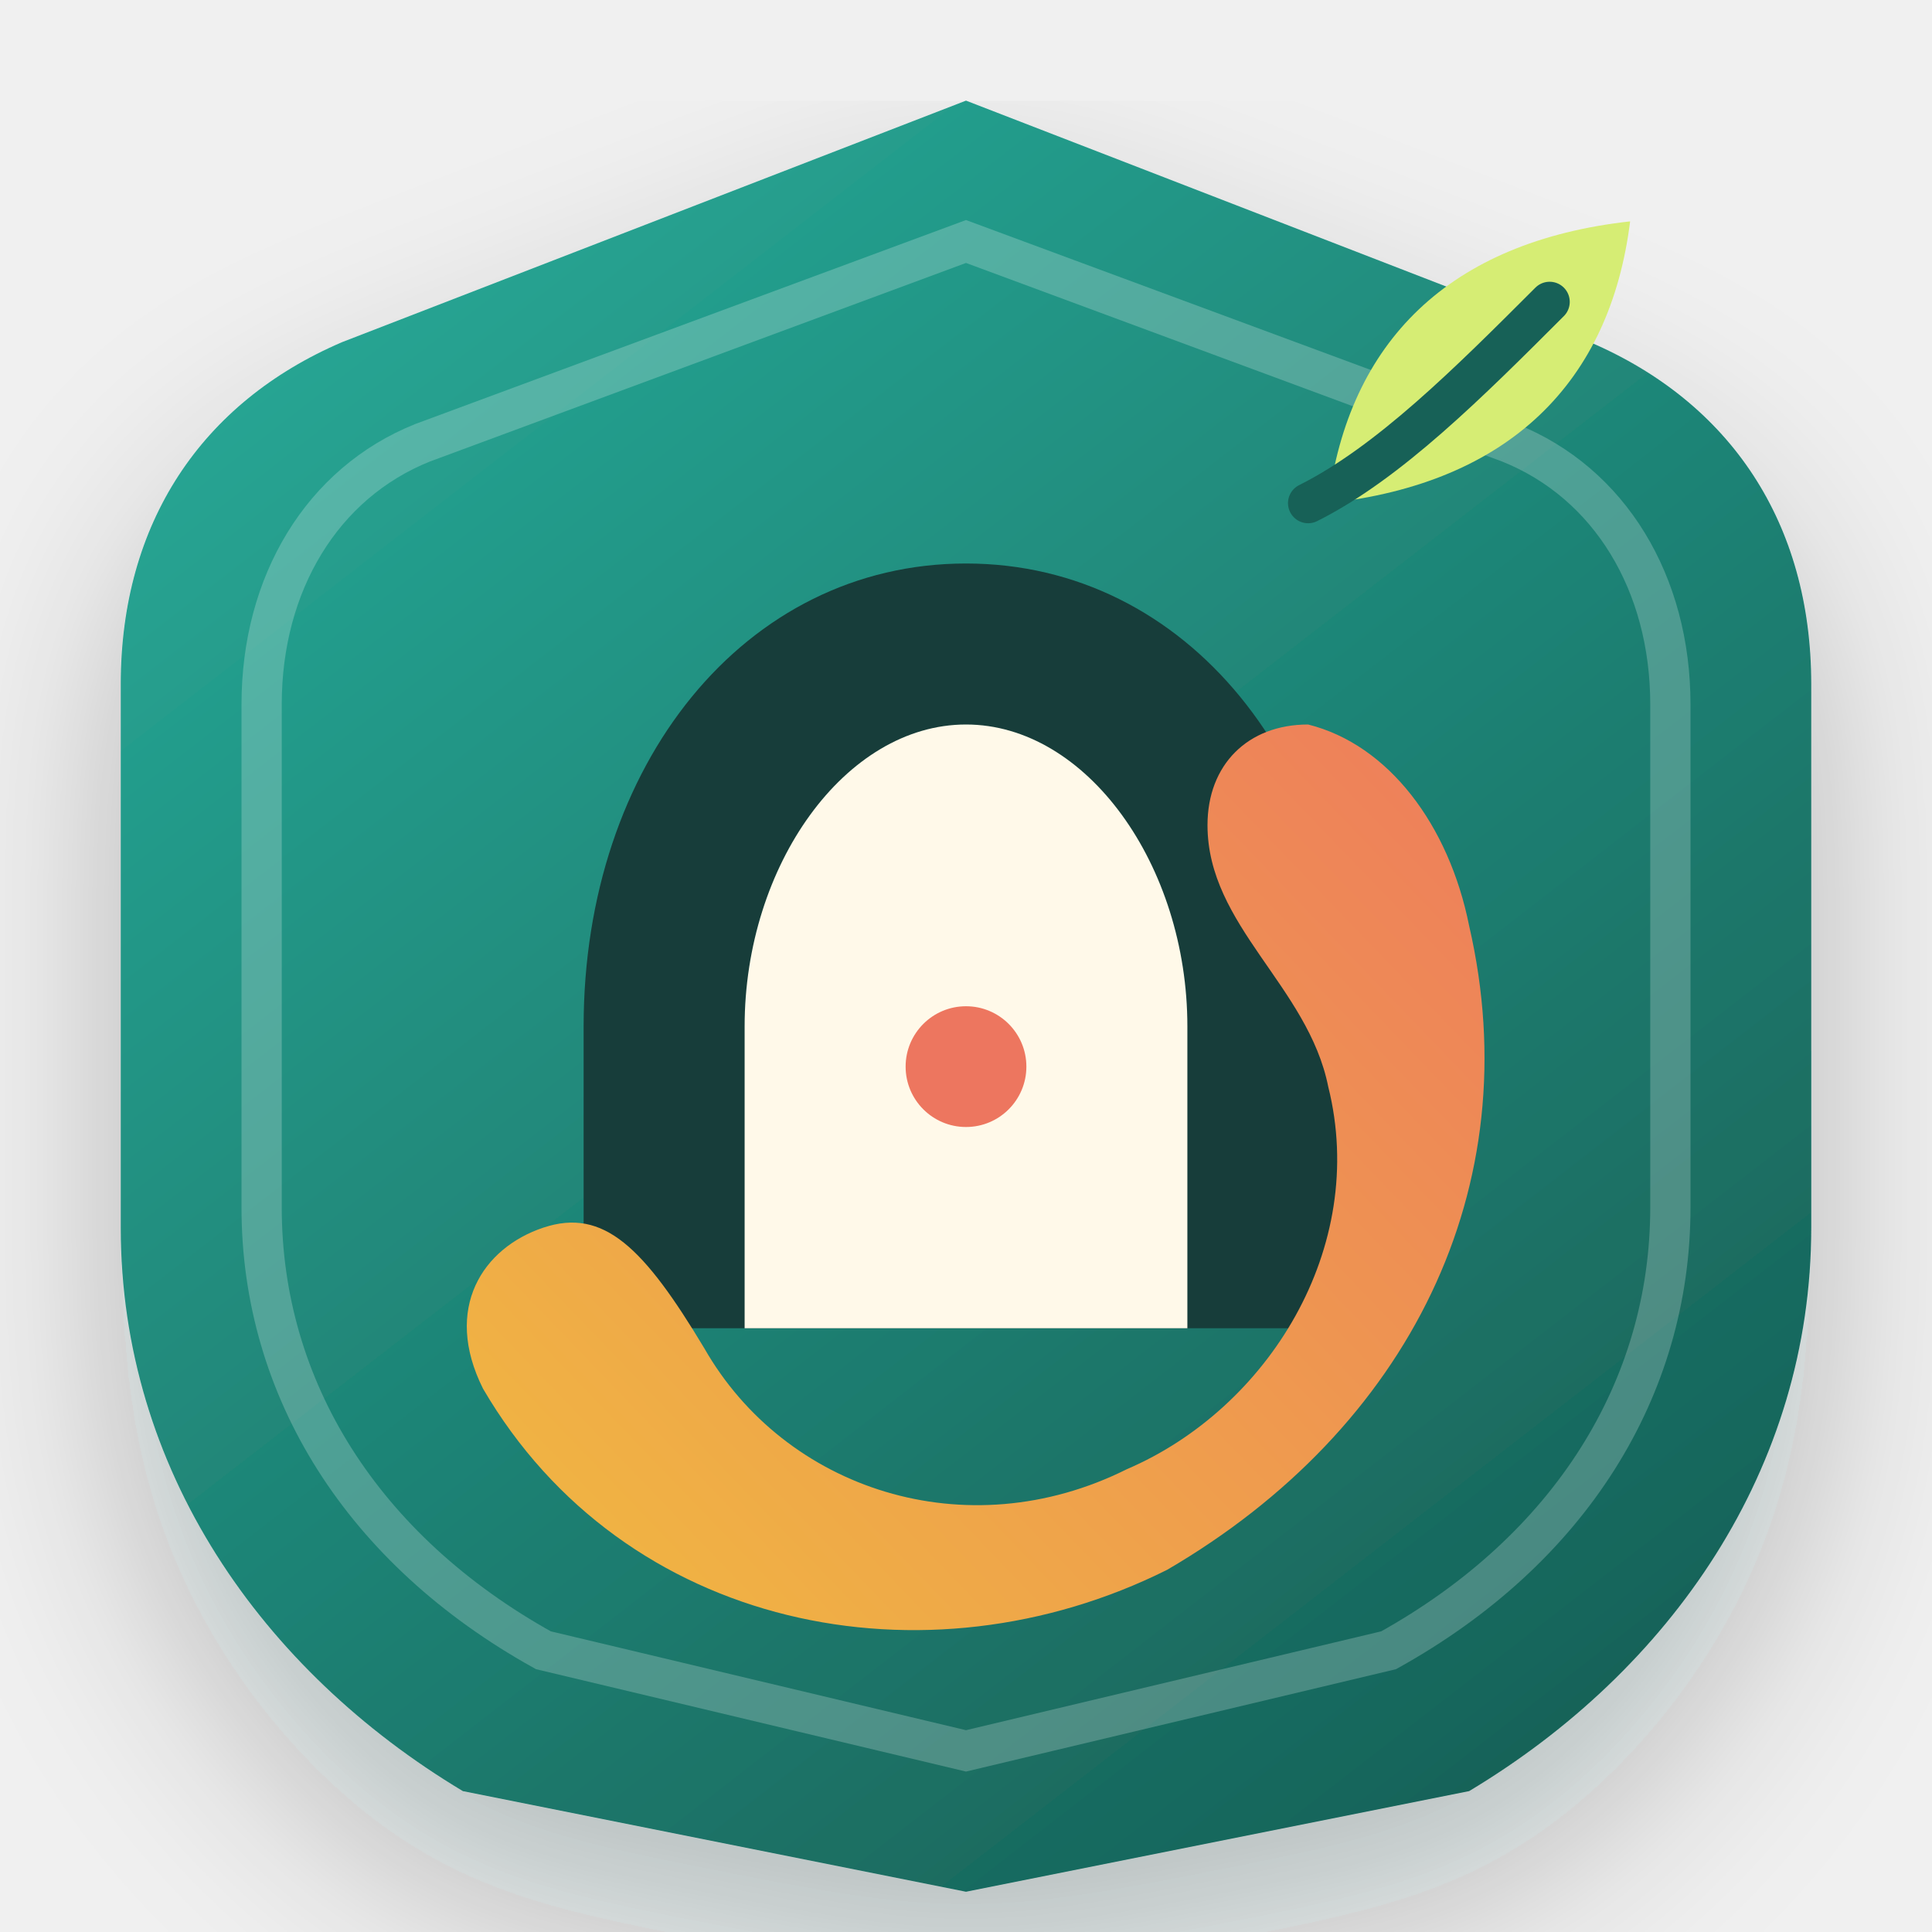
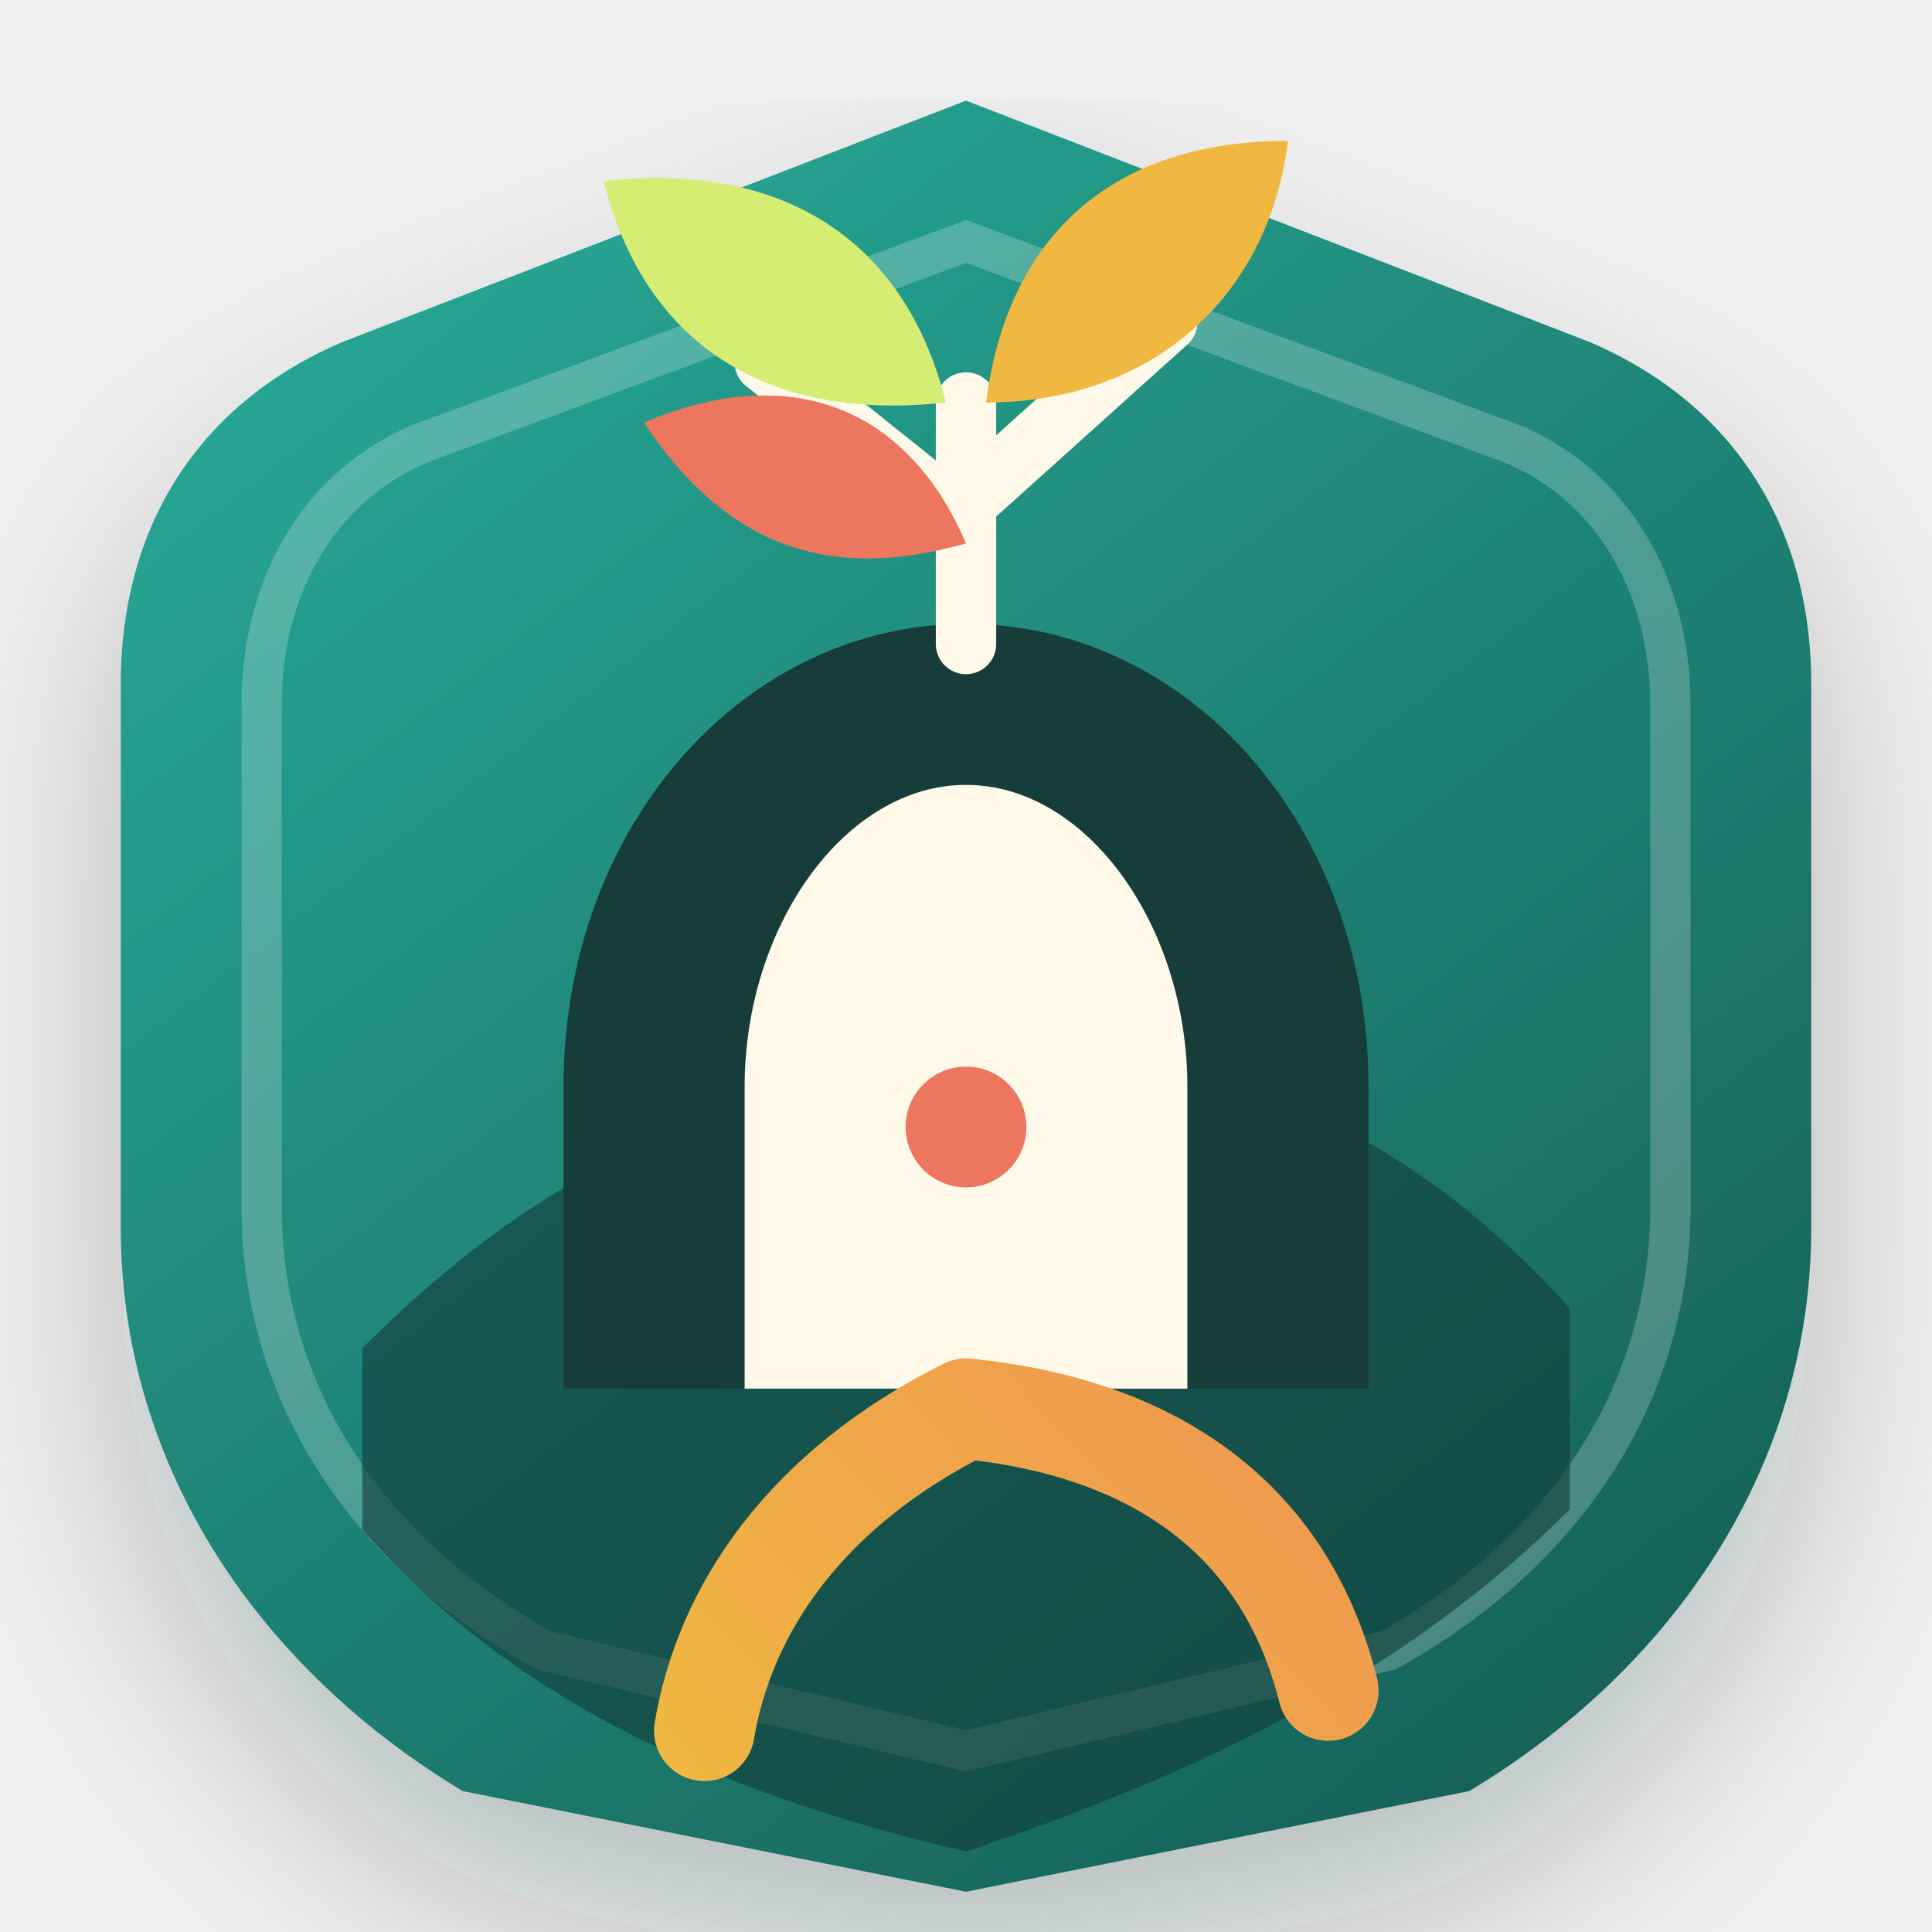
<svg xmlns="http://www.w3.org/2000/svg" viewBox="0 0 96 96" role="img" aria-labelledby="logo-title logo-desc">
  <defs>
    <linearGradient id="den" x1="18" y1="8" x2="80" y2="88" gradientUnits="userSpaceOnUse">
      <stop stop-color="#27a896" />
      <stop offset="1" stop-color="#176157" />
    </linearGradient>
-     <linearGradient id="tail" x1="23" y1="78" x2="76" y2="27" gradientUnits="userSpaceOnUse">
+     <linearGradient id="trail" x1="23" y1="78" x2="76" y2="27" gradientUnits="userSpaceOnUse">
      <stop stop-color="#f0b841" />
      <stop offset="1" stop-color="#ed765f" />
    </linearGradient>
    <filter id="shadow" x="-20%" y="-20%" width="140%" height="150%">
      <feDropShadow dx="0" dy="5" stdDeviation="5" flood-color="#102c2b" flood-opacity=".24" />
    </filter>
  </defs>
  <path d="M48 5 79 17c7 3 11 9 11 17v27c0 12-7 22-17 28L48 94 23 89C13 83 6 73 6 61V34c0-8 4-14 11-17L48 5Z" fill="url(#den)" filter="url(#shadow)" />
  <path d="M48 12 75 22c5 2 8 7 8 13v25c0 9-5 17-14 22L48 87 27 82c-9-5-14-13-14-22V35c0-6 3-11 8-13l27-10Z" fill="none" stroke="#fff" stroke-opacity=".22" stroke-width="2" />
-   <path d="M29 66V51c0-13 8-23 19-23s19 10 19 23v15H29Z" fill="#173d3a" />
-   <path d="M37 66V51c0-8 5-15 11-15s11 7 11 15v15H37Z" fill="#fff9e9" />
-   <path d="M24 69c7 12 22 15 34 9 12-7 18-19 15-32-1-5-4-9-8-10-3 0-5 2-5 5 0 5 5 8 6 13 2 8-3 16-10 19-8 4-17 1-21-6-3-5-5-7-8-6-3 1-5 4-3 8Z" fill="url(#tail)" />
-   <path d="M66 25c1-8 6-13 15-14-1 8-6 13-15 14Z" fill="#d6ed74" />
-   <path d="M65 25c4-2 8-6 12-10" fill="none" stroke="#176157" stroke-linecap="round" stroke-width="2" />
-   <circle cx="48" cy="53" r="3" fill="#ed765f" />
+   <path d="M18 67c10-10 20-14 30-11 9-5 20-2 30 9v10c-8 8-18 13-30 17-13-3-23-8-30-16V67Z" fill="#123d3a" fill-opacity=".64" />
+   <path d="M28 69V54c0-13 9-23 20-23s20 10 20 23v15H28Z" fill="#173d3a" />
+   <path d="M37 69V54c0-8 5-15 11-15s11 7 11 15v15H37Z" fill="#fff9e9" />
+   <path d="M48 70c10 1 16 6 18 14M48 70c-8 4-12 10-13 16" fill="none" stroke="url(#trail)" stroke-linecap="round" stroke-width="5" />
+   <path d="M48 32V20m0 6-10-8m10 7 10-9" fill="none" stroke="#fff9e9" stroke-linecap="round" stroke-width="3" />
+   <path d="M47 20C38 21 32 17 30 9c9-1 15 3 17 11Z" fill="#d6ed74" />
+   <path d="M49 20c8 0 14-5 15-13-9 0-14 5-15 13Z" fill="#f0b841" />
+   <path d="M48 27c-7 2-12 0-16-6 7-3 13-1 16 6Z" fill="#ed765f" />
+   <circle cx="48" cy="56" r="3" fill="#ed765f" />
</svg>
